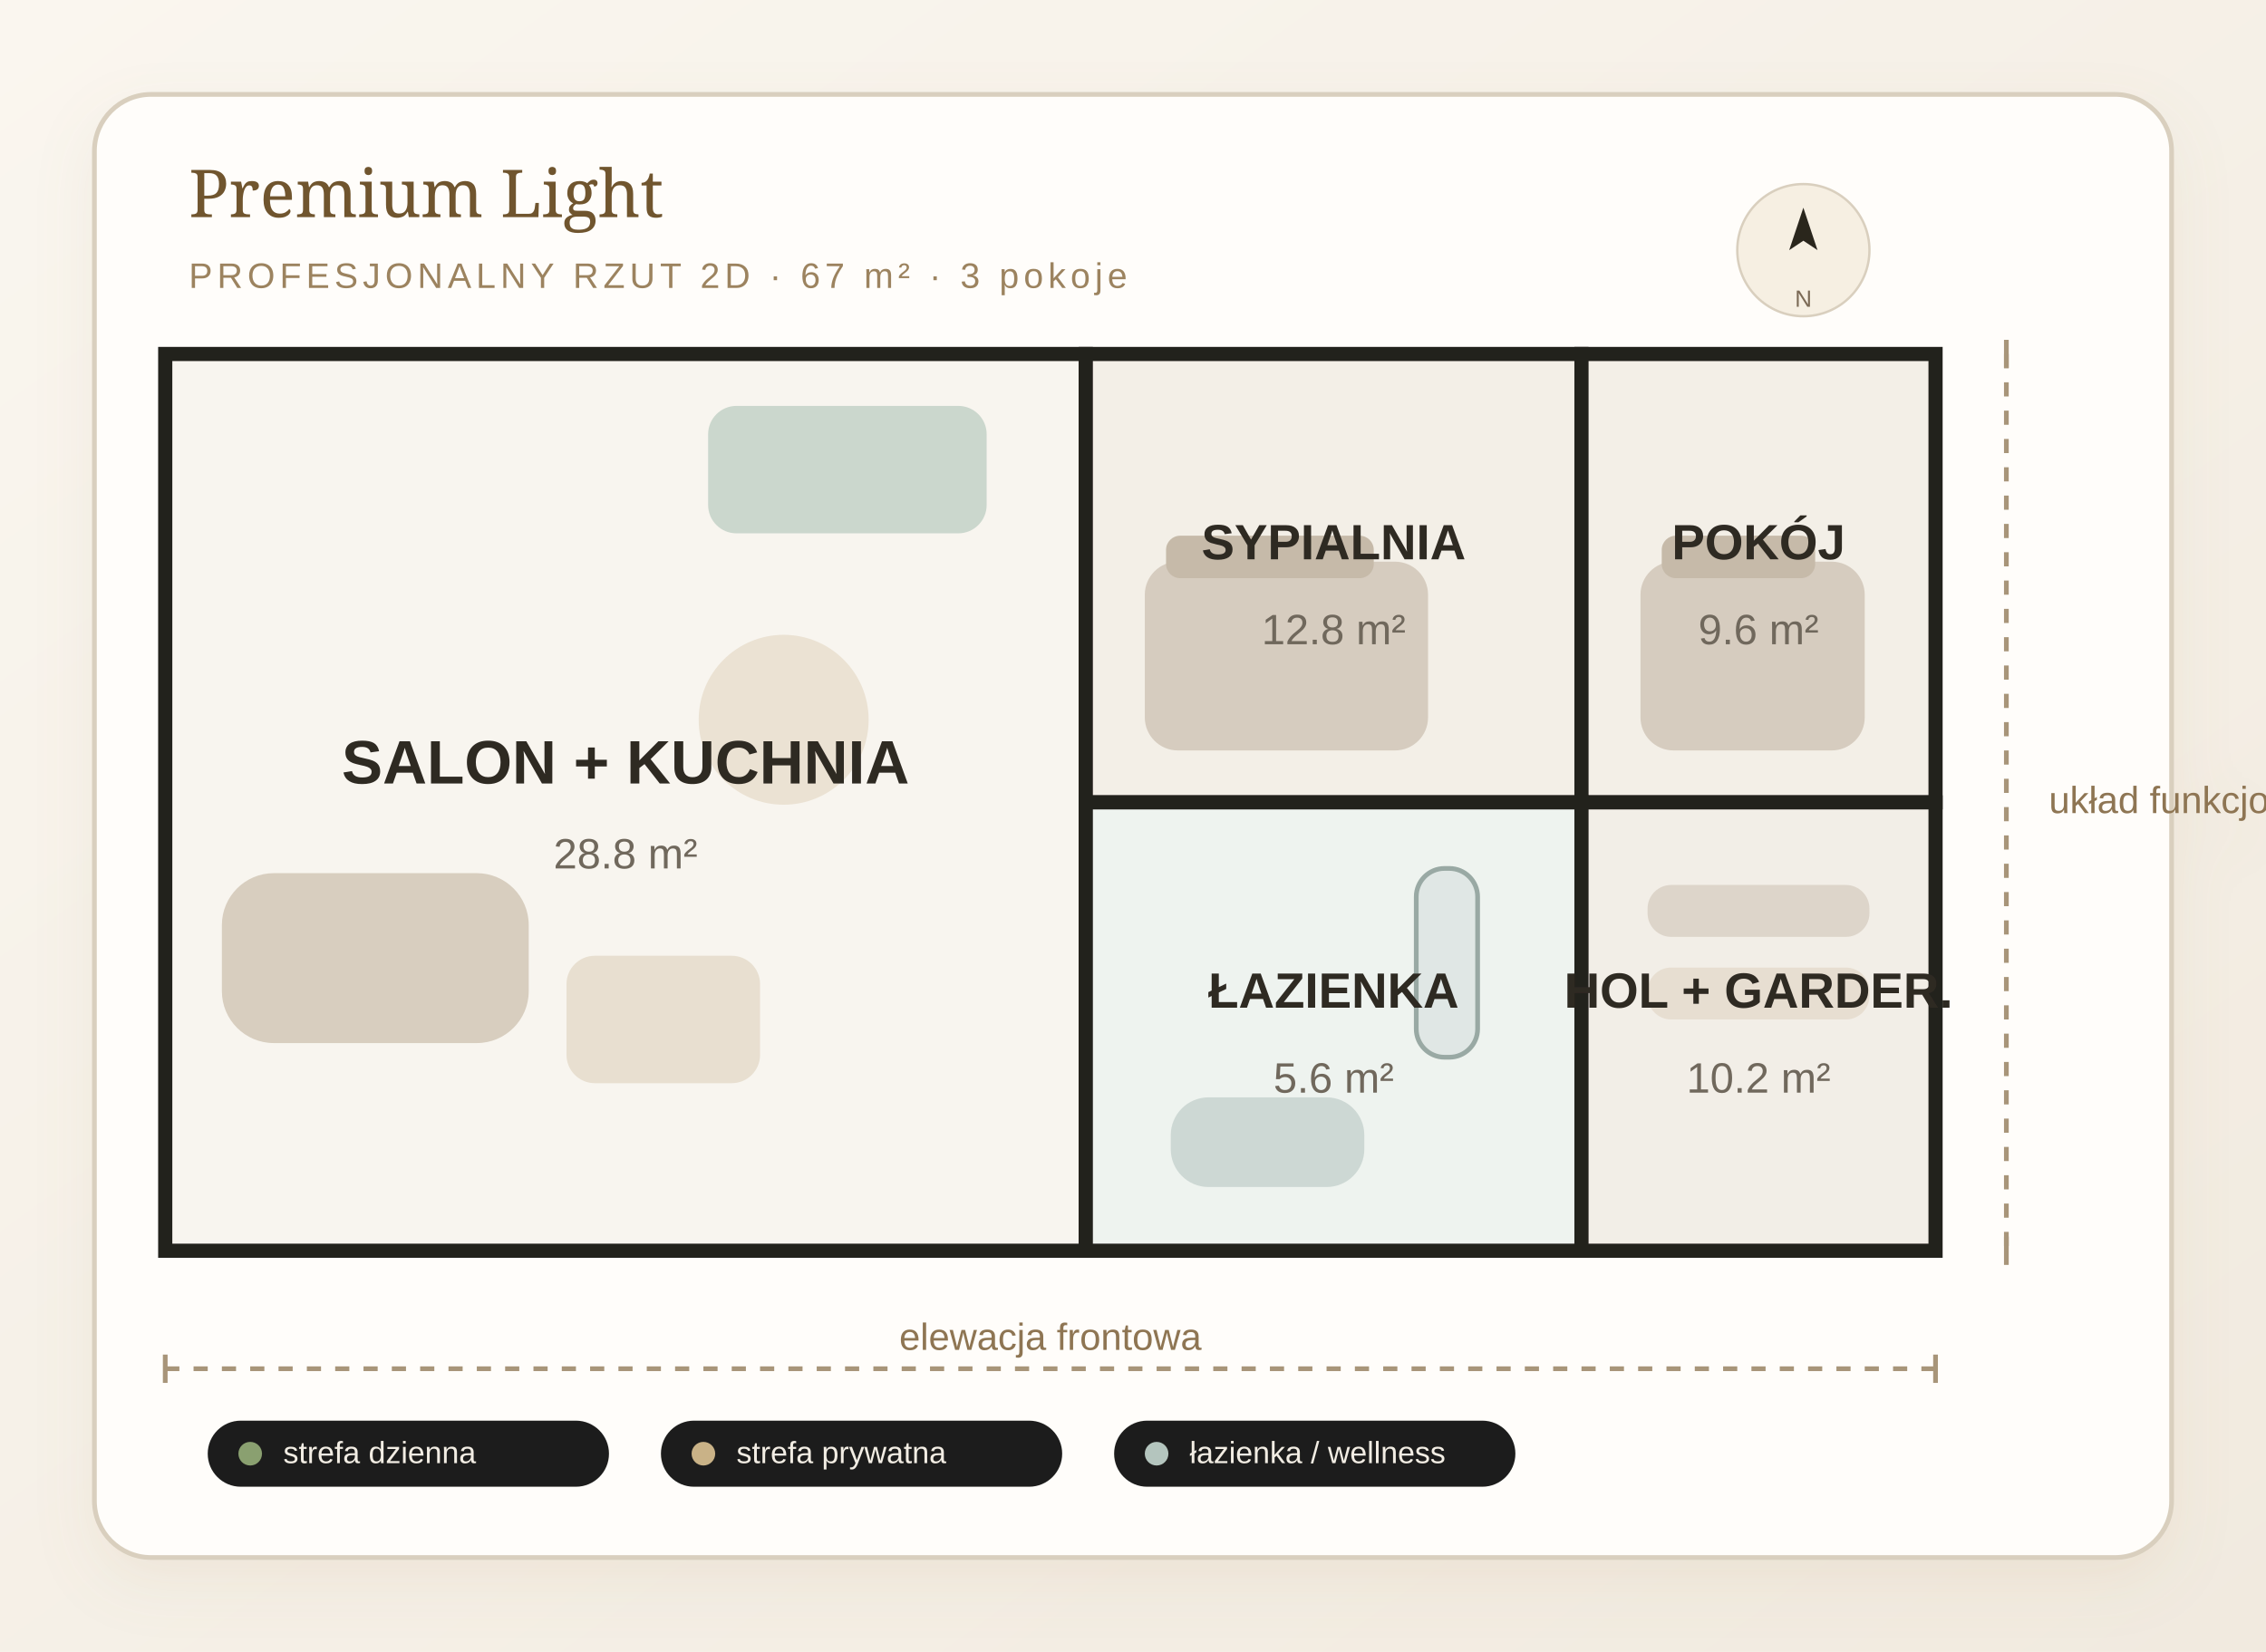
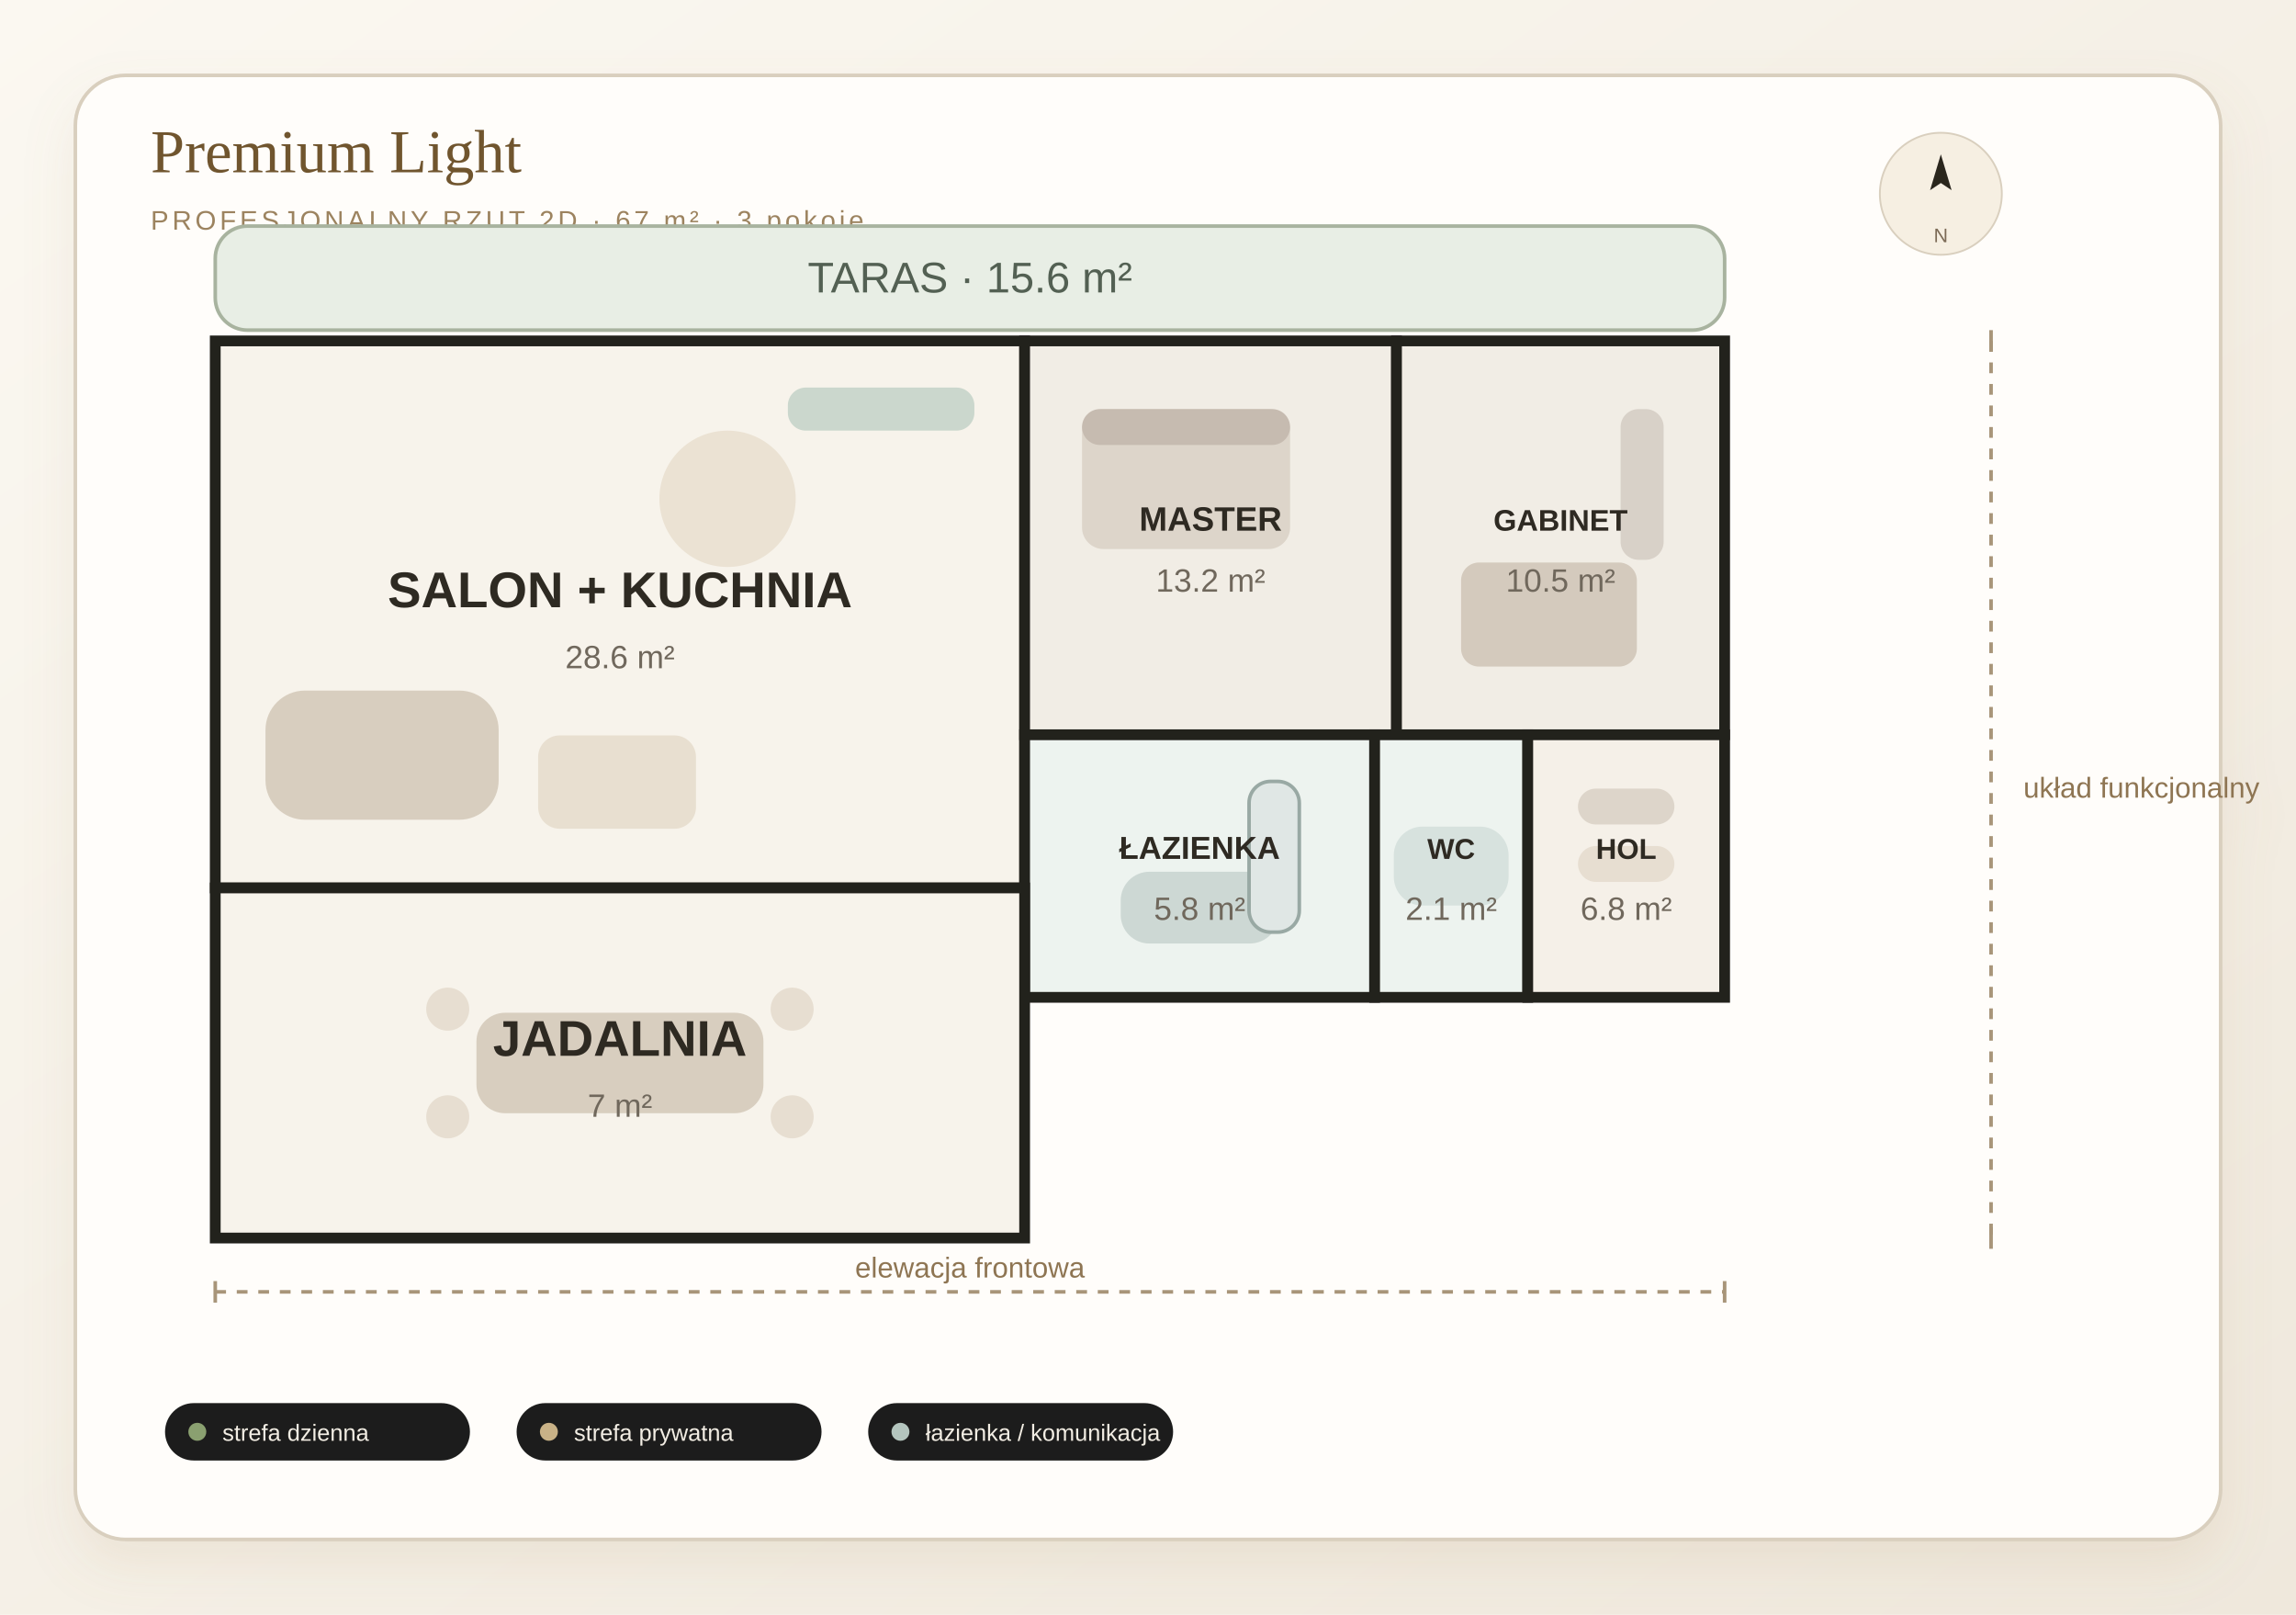
- <svg xmlns="http://www.w3.org/2000/svg" viewBox="0 0 960 700">
+ <svg xmlns="http://www.w3.org/2000/svg" viewBox="0 0 1280 900">
  <defs>
    <filter id="softShadow" x="-20%" y="-20%" width="140%" height="140%">
-       <feDropShadow dx="0" dy="10" stdDeviation="12" flood-color="#b59b74" flood-opacity="0.12" />
+       <feDropShadow dx="0" dy="14" stdDeviation="14" flood-color="#b59b74" flood-opacity="0.14" />
    </filter>
    <linearGradient id="paper" x1="0" x2="1" y1="0" y2="1">
-       <stop stop-color="#faf6ef" />
-       <stop offset="1" stop-color="#f1eadf" />
+       <stop stop-color="#fbf8f1" />
+       <stop offset="1" stop-color="#efe8dc" />
    </linearGradient>
  </defs>
  <rect width="100%" height="100%" fill="url(#paper)" />
  <g filter="url(#softShadow)">
-     <rect x="40" y="40" width="880" height="620" rx="24" fill="#fffdfa" stroke="#d9cfbe" stroke-width="2" />
-     <text x="80" y="92" font-family="Georgia" font-size="28" fill="#70552f">Premium Light</text>
-     <text x="80" y="122" font-family="Arial" font-size="15" letter-spacing="2" fill="#9c835f">PROFESJONALNY RZUT 2D · 67 m² · 3 pokoje</text>
-     <g transform="translate(736 78)">
-       <circle cx="28" cy="28" r="28" fill="#f6efe2" stroke="#d9cfbe" />
-       <path d="M28 10 L34 28 L28 24 L22 28 Z" fill="#29251f" />
-       <text x="28" y="52" text-anchor="middle" font-family="Arial" font-size="10" fill="#7b6a56">N</text>
+     <rect x="42" y="42" width="1196" height="816" rx="28" fill="#fffdfa" stroke="#d9cfbe" stroke-width="2" />
+     <text x="84" y="96" font-family="Georgia, 'Times New Roman', serif" font-size="34" fill="#70552f">Premium Light</text>
+     <text x="84" y="128" font-family="Arial, Helvetica, sans-serif" font-size="15" letter-spacing="2" fill="#9c835f">PROFESJONALNY RZUT 2D · 67 m² · 3 pokoje</text>
+     <g transform="translate(1048 74)">
+       <circle cx="34" cy="34" r="34" fill="#f6efe2" stroke="#d9cfbe" />
+       <path d="M34 12 L40 32 L34 28 L28 32 Z" fill="#29251f" />
+       <text x="34" y="61" text-anchor="middle" font-family="Arial, Helvetica, sans-serif" font-size="11" fill="#7b6a56">N</text>
    </g>
-     <rect x="70" y="150" width="750" height="54" rx="16" fill="#e8eee5" stroke="#a8b39f" stroke-width="2" />
-     <text x="445" y="184" text-anchor="middle" font-family="Arial" font-size="23" fill="#536153">BALKON · 15.6 m²</text>
+     <rect x="120" y="126" width="841.463" height="58" rx="18" fill="#e8eee5" stroke="#a8b39f" stroke-width="2" />
+     <text x="540.732" y="163" text-anchor="middle" font-family="Arial, Helvetica, sans-serif" font-size="24" font-weight="500" fill="#536153">TARAS · 15.6 m²</text>
    <g>
-       <rect x="70" y="150" width="390" height="380" fill="#f8f5ef" stroke="#23201c" stroke-width="6" />
-       <rect x="94" y="370" width="130" height="72" rx="22" fill="#d8cebf" />
-       <rect x="240" y="405" width="82" height="54" rx="12" fill="#e8dfd0" />
-       <rect x="300" y="172" width="118" height="54" rx="12" fill="#cbd7cd" />
-       <circle cx="332" cy="305" r="36" fill="#ebe2d3" />
-       <text x="265" y="332" text-anchor="middle" font-family="Arial" font-size="26" font-weight="700" fill="#2f2a24">SALON + KUCHNIA</text>
-       <text x="265" y="368" text-anchor="middle" font-family="Arial" font-size="18" fill="#6f675c">28.8 m²</text>
+       <rect x="120" y="190" width="451.22" height="304.878" fill="#f7f3eb" stroke="#23201c" stroke-width="6" />
+       <rect x="148" y="384.878" width="130" height="72" rx="22" fill="#d8cebf" />
+       <rect x="300" y="409.878" width="88" height="52" rx="12" fill="#e8dfd0" />
+       <circle cx="405.61" cy="278" r="38" fill="#ebe2d3" />
+       <rect x="439.22" y="216" width="104" height="24" rx="10" fill="#cbd7cd" />
+       <text x="345.61" y="338.439" text-anchor="middle" font-family="Arial, Helvetica, sans-serif" font-size="28" font-weight="700" fill="#2f2a24">SALON + KUCHNIA</text>
+       <text x="345.61" y="372.439" text-anchor="middle" font-family="Arial, Helvetica, sans-serif" font-size="18" font-weight="400" fill="#6f675c">28.6 m²</text>
    </g>
    <g>
-       <rect x="460" y="150" width="210" height="190" fill="#f3efe7" stroke="#23201c" stroke-width="6" />
-       <rect x="485" y="238" width="120" height="80" rx="14" fill="#d6ccbf" />
-       <rect x="494" y="227" width="88" height="18" rx="6" fill="#c6baa9" />
-       <text x="565" y="237" text-anchor="middle" font-family="Arial" font-size="21" font-weight="700" fill="#2f2a24">SYPIALNIA</text>
-       <text x="565" y="273" text-anchor="middle" font-family="Arial" font-size="18" fill="#6f675c">12.8 m²</text>
+       <rect x="571.22" y="190" width="207.317" height="219.512" fill="#f1ede5" stroke="#23201c" stroke-width="6" />
+       <rect x="603.22" y="228" width="116" height="78" rx="12" fill="#ddd5ca" />
+       <rect x="603.22" y="228" width="116" height="20" rx="10" fill="#c6bbb0" />
+       <text x="674.878" y="295.756" text-anchor="middle" font-family="Arial, Helvetica, sans-serif" font-size="18.847" font-weight="700" fill="#2f2a24">MASTER</text>
+       <text x="674.878" y="329.756" text-anchor="middle" font-family="Arial, Helvetica, sans-serif" font-size="18" font-weight="400" fill="#6f675c">13.2 m²</text>
    </g>
    <g>
-       <rect x="670" y="150" width="150" height="190" fill="#f3efe7" stroke="#23201c" stroke-width="6" />
-       <rect x="695" y="238" width="95" height="80" rx="14" fill="#d6ccbf" />
-       <rect x="704" y="227" width="65" height="18" rx="6" fill="#c6baa9" />
-       <text x="745" y="237" text-anchor="middle" font-family="Arial" font-size="21" font-weight="700" fill="#2f2a24">POKÓJ</text>
-       <text x="745" y="273" text-anchor="middle" font-family="Arial" font-size="18" fill="#6f675c">9.6 m²</text>
+       <rect x="778.537" y="190" width="182.927" height="219.512" fill="#f1ede5" stroke="#23201c" stroke-width="6" />
+       <rect x="814.537" y="313.512" width="98" height="58" rx="10" fill="#d4cabd" />
+       <rect x="903.463" y="228" width="24" height="84" rx="10" fill="#d8d1c8" />
+       <text x="870" y="295.756" text-anchor="middle" font-family="Arial, Helvetica, sans-serif" font-size="16.63" font-weight="700" fill="#2f2a24">GABINET</text>
+       <text x="870" y="329.756" text-anchor="middle" font-family="Arial, Helvetica, sans-serif" font-size="18" font-weight="400" fill="#6f675c">10.5 m²</text>
    </g>
    <g>
-       <rect x="460" y="340" width="210" height="190" fill="#eef3ef" stroke="#23201c" stroke-width="6" />
-       <rect x="496" y="465" width="82" height="38" rx="16" fill="#cdd8d4" />
-       <rect x="600" y="368" width="26" height="80" rx="12" fill="#e0e7e5" stroke="#99a9a4" stroke-width="2" />
-       <text x="565" y="427" text-anchor="middle" font-family="Arial" font-size="21" font-weight="700" fill="#2f2a24">ŁAZIENKA</text>
-       <text x="565" y="463" text-anchor="middle" font-family="Arial" font-size="18" fill="#6f675c">5.6 m²</text>
+       <rect x="571.22" y="409.512" width="195.122" height="146.341" fill="#edf3ef" stroke="#23201c" stroke-width="6" />
+       <rect x="624.78" y="485.854" width="88" height="40" rx="16" fill="#cdd8d4" />
+       <rect x="696.341" y="435.512" width="28" height="84" rx="12" fill="#e0e7e5" stroke="#99a9a4" stroke-width="2" />
+       <text x="668.78" y="478.683" text-anchor="middle" font-family="Arial, Helvetica, sans-serif" font-size="17.738" font-weight="700" fill="#2f2a24">ŁAZIENKA</text>
+       <text x="668.78" y="512.683" text-anchor="middle" font-family="Arial, Helvetica, sans-serif" font-size="18" font-weight="400" fill="#6f675c">5.8 m²</text>
    </g>
    <g>
-       <rect x="670" y="340" width="150" height="190" fill="#f2eee7" stroke="#23201c" stroke-width="6" />
-       <rect x="698" y="375" width="94" height="22" rx="10" fill="#ddd5ca" />
-       <rect x="698" y="410" width="94" height="22" rx="10" fill="#e7ded1" />
-       <text x="745" y="427" text-anchor="middle" font-family="Arial" font-size="21" font-weight="700" fill="#2f2a24">HOL + GARDER.</text>
-       <text x="745" y="463" text-anchor="middle" font-family="Arial" font-size="18" fill="#6f675c">10.2 m²</text>
+       <rect x="766.341" y="409.512" width="85.366" height="146.341" fill="#edf3ef" stroke="#23201c" stroke-width="6" />
+       <rect x="777.024" y="460.683" width="64" height="44" rx="16" fill="#d7e2de" />
+       <text x="809.024" y="478.683" text-anchor="middle" font-family="Arial, Helvetica, sans-serif" font-size="16" font-weight="700" fill="#2f2a24">WC</text>
+       <text x="809.024" y="512.683" text-anchor="middle" font-family="Arial, Helvetica, sans-serif" font-size="18" font-weight="400" fill="#6f675c">2.1 m²</text>
    </g>
-     <line x1="70" y1="580" x2="820" y2="580" stroke="#a89579" stroke-width="2" stroke-dasharray="6 6" />
-     <line x1="70" y1="574" x2="70" y2="586" stroke="#a89579" stroke-width="2" />
-     <line x1="820" y1="574" x2="820" y2="586" stroke="#a89579" stroke-width="2" />
-     <text x="445" y="572" text-anchor="middle" dominant-baseline="auto" font-family="Arial" font-size="16" fill="#8e7552">elewacja frontowa</text>
-     <line x1="850" y1="150" x2="850" y2="530" stroke="#a89579" stroke-width="2" stroke-dasharray="6 6" />
-     <line x1="850" y1="144" x2="850" y2="156" stroke="#a89579" stroke-width="2" />
-     <line x1="850" y1="524" x2="850" y2="536" stroke="#a89579" stroke-width="2" />
-     <text x="868" y="340" text-anchor="start" dominant-baseline="middle" font-family="Arial" font-size="16" fill="#8e7552">układ funkcjonalny</text>
-     <g transform="translate(88 602)">
-       <rect width="170" height="28" rx="14" fill="#1f1f1d" />
-       <circle cx="18" cy="14" r="5" fill="#8aa070" />
-       <text x="32" y="18" font-family="Arial" font-size="13" fill="#f2ede4">strefa dzienna</text>
+     <g>
+       <rect x="851.707" y="409.512" width="109.756" height="146.341" fill="#f5f0e8" stroke="#23201c" stroke-width="6" />
+       <rect x="879.707" y="439.512" width="53.756" height="20" rx="10" fill="#ddd5ca" />
+       <rect x="879.707" y="471.512" width="53.756" height="20" rx="10" fill="#e7ded1" />
+       <text x="906.585" y="478.683" text-anchor="middle" font-family="Arial, Helvetica, sans-serif" font-size="16" font-weight="700" fill="#2f2a24">HOL</text>
+       <text x="906.585" y="512.683" text-anchor="middle" font-family="Arial, Helvetica, sans-serif" font-size="18" font-weight="400" fill="#6f675c">6.8 m²</text>
    </g>
-     <g transform="translate(280 602)">
-       <rect width="170" height="28" rx="14" fill="#1f1f1d" />
-       <circle cx="18" cy="14" r="5" fill="#c9b287" />
-       <text x="32" y="18" font-family="Arial" font-size="13" fill="#f2ede4">strefa prywatna</text>
+     <g>
+       <rect x="120" y="494.878" width="451.22" height="195.122" fill="#f7f3eb" stroke="#23201c" stroke-width="6" />
+       <rect x="265.61" y="564.439" width="160" height="56" rx="16" fill="#d8cebf" />
+       <circle cx="249.61" cy="562.439" r="12" fill="#e7ded1" />
+       <circle cx="441.61" cy="562.439" r="12" fill="#e7ded1" />
+       <circle cx="249.61" cy="622.439" r="12" fill="#e7ded1" />
+       <circle cx="441.61" cy="622.439" r="12" fill="#e7ded1" />
+       <text x="345.61" y="588.439" text-anchor="middle" font-family="Arial, Helvetica, sans-serif" font-size="28" font-weight="700" fill="#2f2a24">JADALNIA</text>
+       <text x="345.61" y="622.439" text-anchor="middle" font-family="Arial, Helvetica, sans-serif" font-size="18" font-weight="400" fill="#6f675c">7 m²</text>
    </g>
-     <g transform="translate(472 602)">
-       <rect width="170" height="28" rx="14" fill="#1f1f1d" />
-       <circle cx="18" cy="14" r="5" fill="#b4c5be" />
-       <text x="32" y="18" font-family="Arial" font-size="13" fill="#f2ede4">łazienka / wellness</text>
+     <line x1="120" y1="720" x2="961.463" y2="720" stroke="#a89579" stroke-width="2" stroke-dasharray="6 6" />
+     <line x1="120" y1="714" x2="120" y2="726" stroke="#a89579" stroke-width="2" />
+     <line x1="961.463" y1="714" x2="961.463" y2="726" stroke="#a89579" stroke-width="2" />
+     <text x="540.732" y="712" text-anchor="middle" font-family="Arial, Helvetica, sans-serif" font-size="16" fill="#8e7552">elewacja frontowa</text>
+     <line x1="1110" y1="190" x2="1110" y2="690" stroke="#a89579" stroke-width="2" stroke-dasharray="6 6" />
+     <line x1="1110" y1="184" x2="1110" y2="196" stroke="#a89579" stroke-width="2" />
+     <line x1="1110" y1="684" x2="1110" y2="696" stroke="#a89579" stroke-width="2" />
+     <text x="1128" y="440" dominant-baseline="middle" font-family="Arial, Helvetica, sans-serif" font-size="16" fill="#8e7552">układ funkcjonalny</text>
+     <g transform="translate(92 782)">
+       <rect width="170" height="32" rx="16" fill="#1f1f1d" />
+       <circle cx="18" cy="16" r="5" fill="#8aa070" />
+       <text x="32" y="21" font-family="Arial, Helvetica, sans-serif" font-size="13" fill="#f2ede4">strefa dzienna</text>
+     </g>
+     <g transform="translate(288 782)">
+       <rect width="170" height="32" rx="16" fill="#1f1f1d" />
+       <circle cx="18" cy="16" r="5" fill="#c9b287" />
+       <text x="32" y="21" font-family="Arial, Helvetica, sans-serif" font-size="13" fill="#f2ede4">strefa prywatna</text>
+     </g>
+     <g transform="translate(484 782)">
+       <rect width="170" height="32" rx="16" fill="#1f1f1d" />
+       <circle cx="18" cy="16" r="5" fill="#b4c5be" />
+       <text x="32" y="21" font-family="Arial, Helvetica, sans-serif" font-size="13" fill="#f2ede4">łazienka / komunikacja</text>
    </g>
  </g>
</svg>
